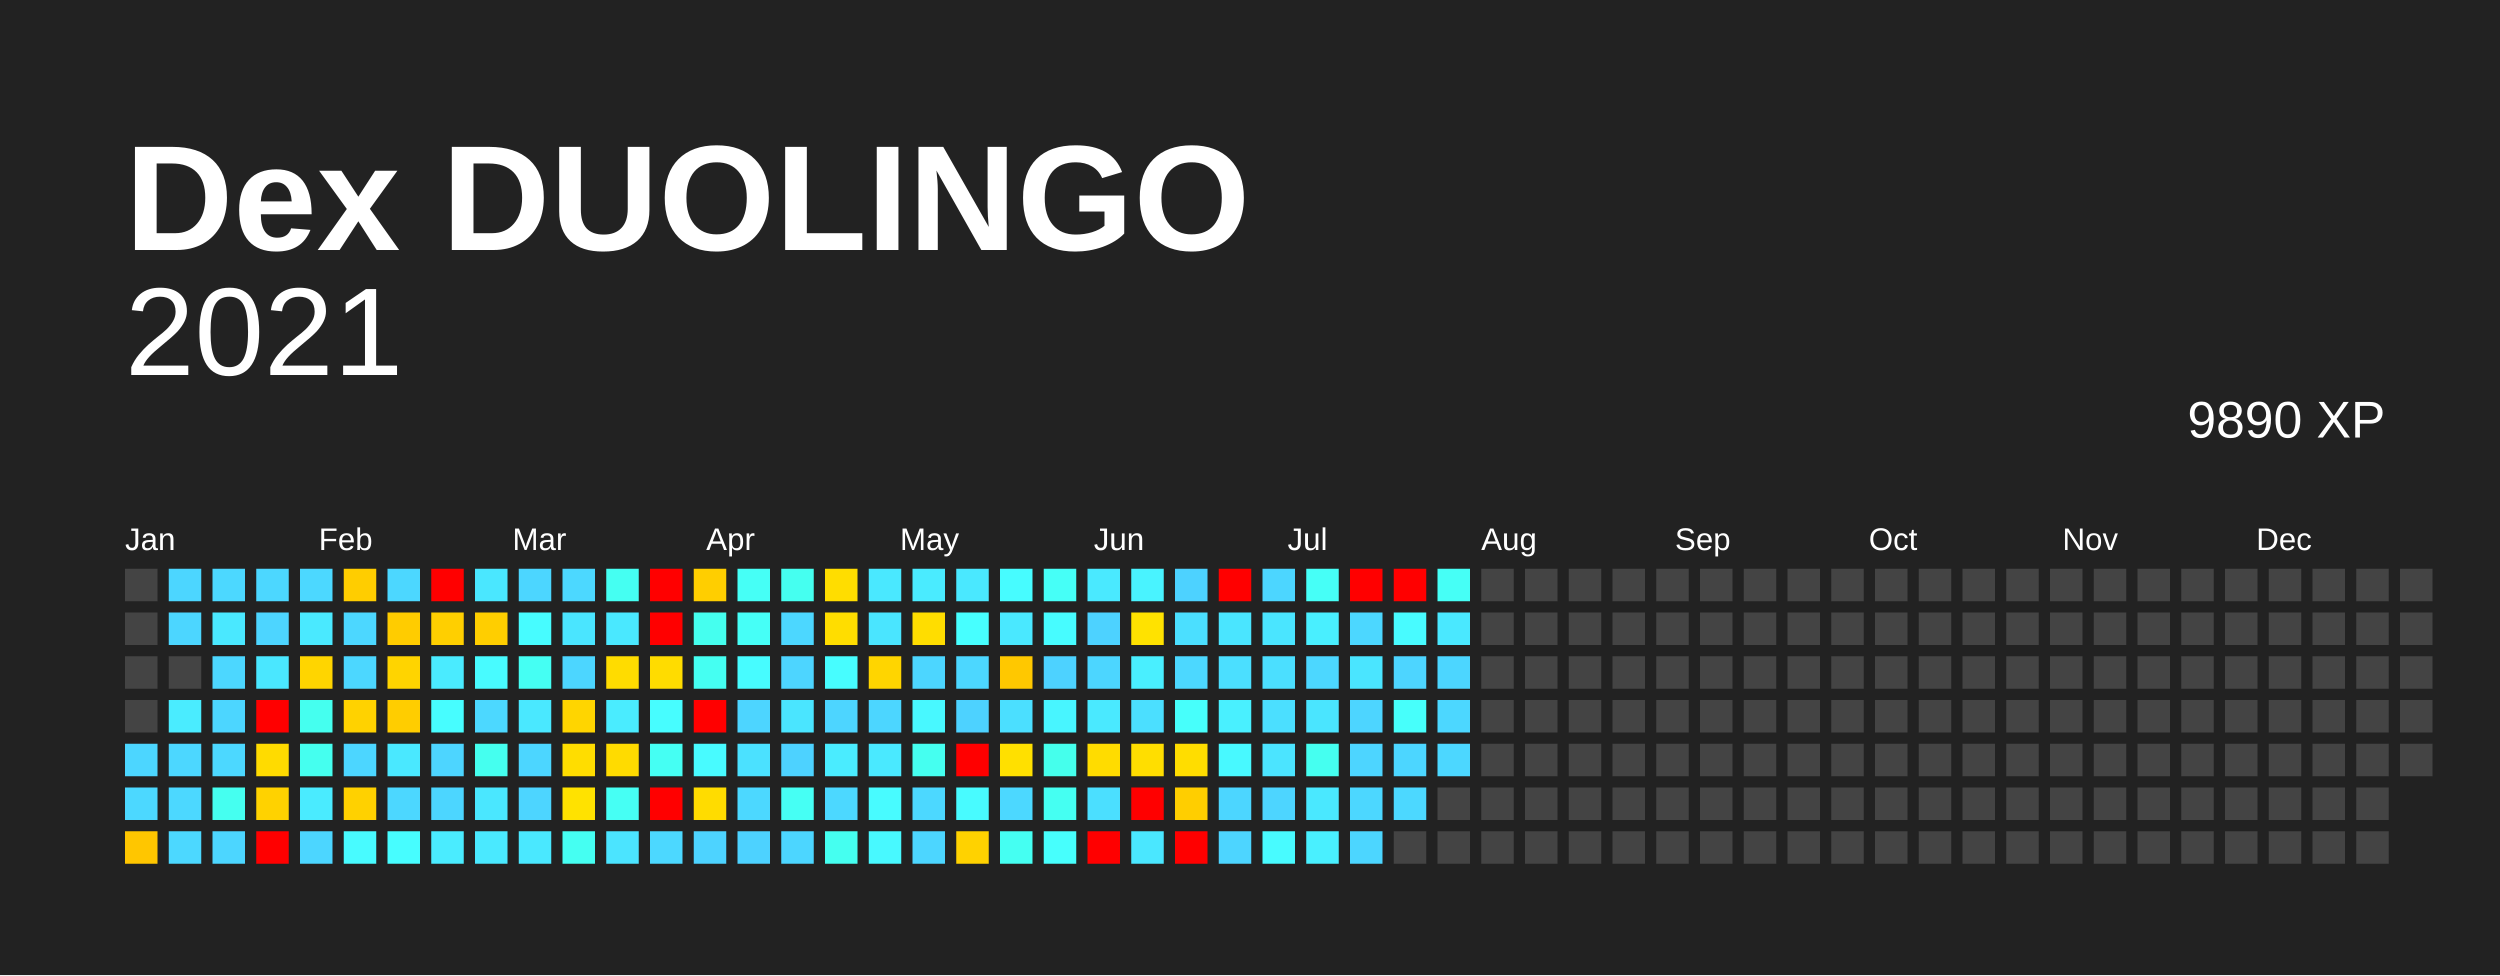
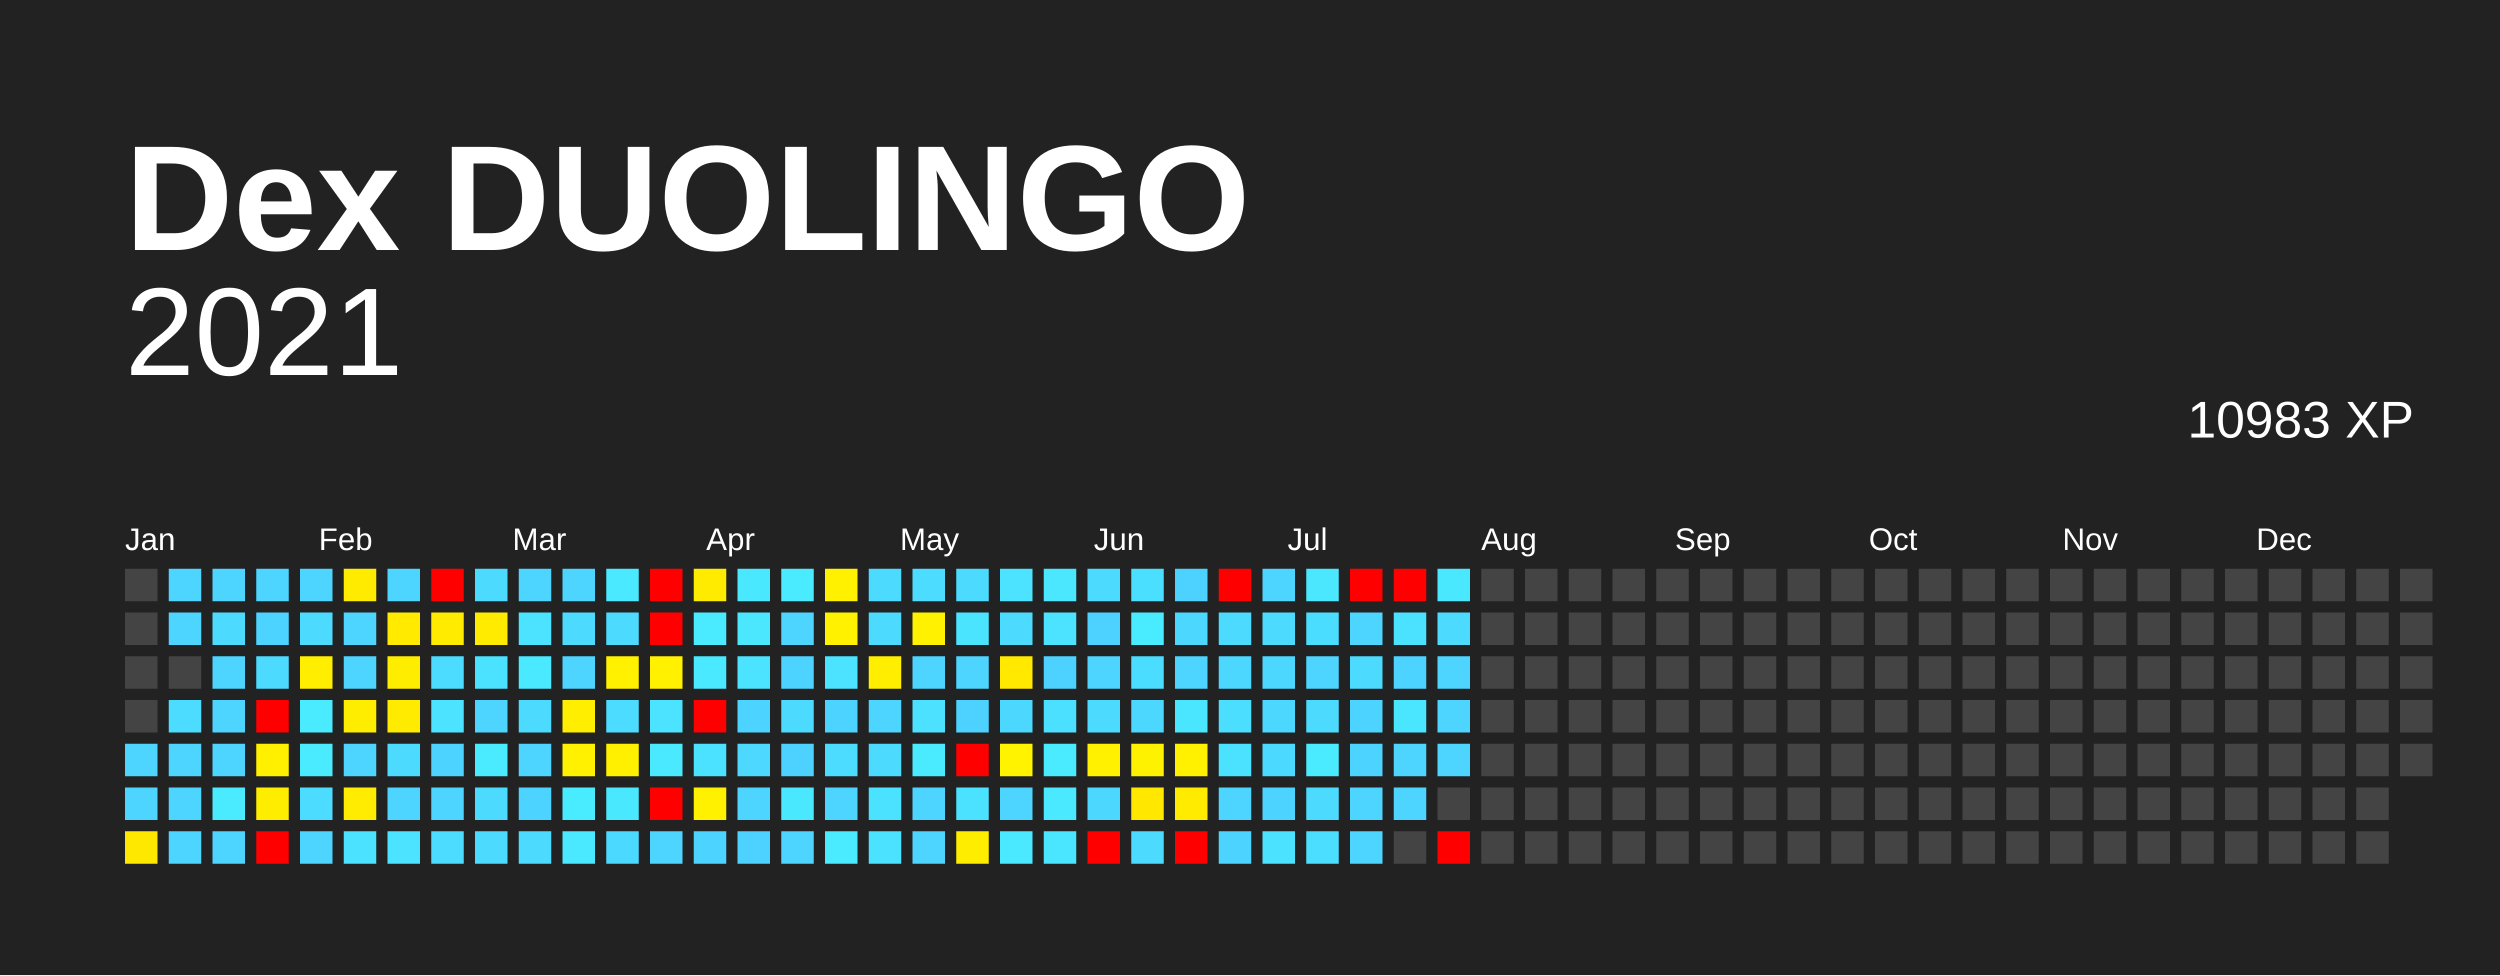
<svg xmlns="http://www.w3.org/2000/svg" baseProfile="full" height="78mm" version="1.1" viewBox="0,0,200,78" width="200mm">
  <defs />
  <rect fill="#222222" height="78" width="200" x="0" y="0" />
  <text fill="#FFFFFF" style="font-size:12px; font-family:Arial; font-weight:bold;" x="10" y="20">Dex DUOLINGO</text>
  <text alignment-baseline="hanging" fill="#FFFFFF" style="font-size:10.0px; font-family:Arial;" x="10" y="30">2021</text>
-   <text alignment-baseline="hanging" fill="#FFFFFF" style="font-size:4.125px; font-family:Arial;" x="175" y="35">9890 XP</text>
+   <text alignment-baseline="hanging" fill="#FFFFFF" style="font-size:4.125px; font-family:Arial;" x="175" y="35">10983 XP</text>
  <text fill="#FFFFFF" style="font-size:2.5px; font-family:Arial" x="10.0" y="44">Jan</text>
  <text fill="#FFFFFF" style="font-size:2.5px; font-family:Arial" x="25.5" y="44">Feb</text>
  <text fill="#FFFFFF" style="font-size:2.5px; font-family:Arial" x="41.0" y="44">Mar</text>
  <text fill="#FFFFFF" style="font-size:2.5px; font-family:Arial" x="56.5" y="44">Apr</text>
  <text fill="#FFFFFF" style="font-size:2.5px; font-family:Arial" x="72.0" y="44">May</text>
  <text fill="#FFFFFF" style="font-size:2.5px; font-family:Arial" x="87.5" y="44">Jun</text>
  <text fill="#FFFFFF" style="font-size:2.5px; font-family:Arial" x="103.0" y="44">Jul</text>
  <text fill="#FFFFFF" style="font-size:2.5px; font-family:Arial" x="118.5" y="44">Aug</text>
  <text fill="#FFFFFF" style="font-size:2.5px; font-family:Arial" x="134.0" y="44">Sep</text>
  <text fill="#FFFFFF" style="font-size:2.5px; font-family:Arial" x="149.5" y="44">Oct</text>
  <text fill="#FFFFFF" style="font-size:2.5px; font-family:Arial" x="165.0" y="44">Nov</text>
  <text fill="#FFFFFF" style="font-size:2.5px; font-family:Arial" x="180.5" y="44">Dec</text>
  <rect fill="#444444" height="2.6" width="2.6" x="10.0" y="45.5" />
  <rect fill="#444444" height="2.6" width="2.6" x="10.0" y="49.0" />
  <rect fill="#444444" height="2.6" width="2.6" x="10.0" y="52.5" />
  <rect fill="#444444" height="2.6" width="2.6" x="10.0" y="56.0" />
-   <rect fill="#4cd6ff" height="2.6" width="2.6" x="10.0" y="59.5" />
-   <rect fill="#4cd8ff" height="2.6" width="2.6" x="10.0" y="63.0" />
-   <rect fill="#ffc600" height="2.6" width="2.6" x="10.0" y="66.5" />
-   <rect fill="#4cd6ff" height="2.6" width="2.6" x="13.5" y="45.5" />
-   <rect fill="#4cd6ff" height="2.6" width="2.6" x="13.5" y="49.0" />
+   <rect fill="#4dd4ff" height="2.6" width="2.6" x="10.0" y="59.5" />
+   <rect fill="#4dd5ff" height="2.6" width="2.6" x="10.0" y="63.0" />
+   <rect fill="#ffe800" height="2.6" width="2.6" x="10.0" y="66.5" />
+   <rect fill="#4dd4ff" height="2.6" width="2.6" x="13.5" y="45.5" />
+   <rect fill="#4dd4ff" height="2.6" width="2.6" x="13.5" y="49.0" />
  <rect fill="#444444" height="2.6" width="2.6" x="13.5" y="52.5" />
-   <rect fill="#4aecff" height="2.6" width="2.6" x="13.5" y="56.0" />
-   <rect fill="#4cd7ff" height="2.6" width="2.6" x="13.5" y="59.5" />
-   <rect fill="#4cd8ff" height="2.6" width="2.6" x="13.5" y="63.0" />
-   <rect fill="#4cd8ff" height="2.6" width="2.6" x="13.5" y="66.5" />
-   <rect fill="#4cd8ff" height="2.6" width="2.6" x="17.0" y="45.5" />
-   <rect fill="#4ae8ff" height="2.6" width="2.6" x="17.0" y="49.0" />
-   <rect fill="#4cd7ff" height="2.6" width="2.6" x="17.0" y="52.5" />
-   <rect fill="#4cd6ff" height="2.6" width="2.6" x="17.0" y="56.0" />
-   <rect fill="#4cd8ff" height="2.6" width="2.6" x="17.0" y="59.5" />
-   <rect fill="#45fff0" height="2.6" width="2.6" x="17.0" y="63.0" />
-   <rect fill="#4cd6ff" height="2.6" width="2.6" x="17.0" y="66.5" />
-   <rect fill="#4cd7ff" height="2.6" width="2.6" x="20.5" y="45.5" />
-   <rect fill="#4dd5ff" height="2.6" width="2.6" x="20.5" y="49.0" />
-   <rect fill="#4ae7ff" height="2.6" width="2.6" x="20.5" y="52.5" />
+   <rect fill="#4cdcff" height="2.6" width="2.6" x="13.5" y="56.0" />
+   <rect fill="#4dd4ff" height="2.6" width="2.6" x="13.5" y="59.5" />
+   <rect fill="#4dd5ff" height="2.6" width="2.6" x="13.5" y="63.0" />
+   <rect fill="#4dd5ff" height="2.6" width="2.6" x="13.5" y="66.5" />
+   <rect fill="#4dd5ff" height="2.6" width="2.6" x="17.0" y="45.5" />
+   <rect fill="#4cdbff" height="2.6" width="2.6" x="17.0" y="49.0" />
+   <rect fill="#4dd4ff" height="2.6" width="2.6" x="17.0" y="52.5" />
+   <rect fill="#4dd4ff" height="2.6" width="2.6" x="17.0" y="56.0" />
+   <rect fill="#4dd5ff" height="2.6" width="2.6" x="17.0" y="59.5" />
+   <rect fill="#4aeaff" height="2.6" width="2.6" x="17.0" y="63.0" />
+   <rect fill="#4dd4ff" height="2.6" width="2.6" x="17.0" y="66.5" />
+   <rect fill="#4dd4ff" height="2.6" width="2.6" x="20.5" y="45.5" />
+   <rect fill="#4dd3ff" height="2.6" width="2.6" x="20.5" y="49.0" />
+   <rect fill="#4cdaff" height="2.6" width="2.6" x="20.5" y="52.5" />
  <rect fill="red" height="2.6" width="2.6" x="20.5" y="56.0" />
-   <rect fill="#ffdb00" height="2.6" width="2.6" x="20.5" y="59.5" />
-   <rect fill="#ffd200" height="2.6" width="2.6" x="20.5" y="63.0" />
+   <rect fill="#fff000" height="2.6" width="2.6" x="20.5" y="59.5" />
+   <rect fill="#ffed00" height="2.6" width="2.6" x="20.5" y="63.0" />
  <rect fill="red" height="2.6" width="2.6" x="20.5" y="66.5" />
-   <rect fill="#4cd8ff" height="2.6" width="2.6" x="24.0" y="45.5" />
-   <rect fill="#4ae9ff" height="2.6" width="2.6" x="24.0" y="49.0" />
-   <rect fill="#ffd500" height="2.6" width="2.6" x="24.0" y="52.5" />
-   <rect fill="#45ffef" height="2.6" width="2.6" x="24.0" y="56.0" />
-   <rect fill="#45ffef" height="2.6" width="2.6" x="24.0" y="59.5" />
-   <rect fill="#4aebff" height="2.6" width="2.6" x="24.0" y="63.0" />
-   <rect fill="#4cd6ff" height="2.6" width="2.6" x="24.0" y="66.5" />
-   <rect fill="#ffcd00" height="2.6" width="2.6" x="27.5" y="45.5" />
-   <rect fill="#4cd7ff" height="2.6" width="2.6" x="27.5" y="49.0" />
-   <rect fill="#4cd7ff" height="2.6" width="2.6" x="27.5" y="52.5" />
-   <rect fill="#ffd200" height="2.6" width="2.6" x="27.5" y="56.0" />
-   <rect fill="#4cd6ff" height="2.6" width="2.6" x="27.5" y="59.5" />
-   <rect fill="#ffd100" height="2.6" width="2.6" x="27.5" y="63.0" />
-   <rect fill="#48fbff" height="2.6" width="2.6" x="27.5" y="66.5" />
-   <rect fill="#4cd7ff" height="2.6" width="2.6" x="31.0" y="45.5" />
-   <rect fill="#ffcc00" height="2.6" width="2.6" x="31.0" y="49.0" />
-   <rect fill="#ffd400" height="2.6" width="2.6" x="31.0" y="52.5" />
-   <rect fill="#ffcd00" height="2.6" width="2.6" x="31.0" y="56.0" />
-   <rect fill="#4ae8ff" height="2.6" width="2.6" x="31.0" y="59.5" />
-   <rect fill="#4cd7ff" height="2.6" width="2.6" x="31.0" y="63.0" />
-   <rect fill="#47fdff" height="2.6" width="2.6" x="31.0" y="66.5" />
+   <rect fill="#4dd5ff" height="2.6" width="2.6" x="24.0" y="45.5" />
+   <rect fill="#4cdbff" height="2.6" width="2.6" x="24.0" y="49.0" />
+   <rect fill="#ffee00" height="2.6" width="2.6" x="24.0" y="52.5" />
+   <rect fill="#4aeaff" height="2.6" width="2.6" x="24.0" y="56.0" />
+   <rect fill="#4aeaff" height="2.6" width="2.6" x="24.0" y="59.5" />
+   <rect fill="#4cdcff" height="2.6" width="2.6" x="24.0" y="63.0" />
+   <rect fill="#4dd4ff" height="2.6" width="2.6" x="24.0" y="66.5" />
+   <rect fill="#ffeb00" height="2.6" width="2.6" x="27.5" y="45.5" />
+   <rect fill="#4dd4ff" height="2.6" width="2.6" x="27.5" y="49.0" />
+   <rect fill="#4dd4ff" height="2.6" width="2.6" x="27.5" y="52.5" />
+   <rect fill="#ffed00" height="2.6" width="2.6" x="27.5" y="56.0" />
+   <rect fill="#4dd4ff" height="2.6" width="2.6" x="27.5" y="59.5" />
+   <rect fill="#ffec00" height="2.6" width="2.6" x="27.5" y="63.0" />
+   <rect fill="#4be2ff" height="2.6" width="2.6" x="27.5" y="66.5" />
+   <rect fill="#4dd4ff" height="2.6" width="2.6" x="31.0" y="45.5" />
+   <rect fill="#ffea00" height="2.6" width="2.6" x="31.0" y="49.0" />
+   <rect fill="#ffed00" height="2.6" width="2.6" x="31.0" y="52.5" />
+   <rect fill="#ffeb00" height="2.6" width="2.6" x="31.0" y="56.0" />
+   <rect fill="#4cdbff" height="2.6" width="2.6" x="31.0" y="59.5" />
+   <rect fill="#4dd4ff" height="2.6" width="2.6" x="31.0" y="63.0" />
+   <rect fill="#4be3ff" height="2.6" width="2.6" x="31.0" y="66.5" />
  <rect fill="red" height="2.6" width="2.6" x="34.5" y="45.5" />
-   <rect fill="#ffcf00" height="2.6" width="2.6" x="34.5" y="49.0" />
-   <rect fill="#4aebff" height="2.6" width="2.6" x="34.5" y="52.5" />
-   <rect fill="#47fdff" height="2.6" width="2.6" x="34.5" y="56.0" />
-   <rect fill="#4dd5ff" height="2.6" width="2.6" x="34.5" y="59.5" />
-   <rect fill="#4cd6ff" height="2.6" width="2.6" x="34.5" y="63.0" />
-   <rect fill="#4aecff" height="2.6" width="2.6" x="34.5" y="66.5" />
-   <rect fill="#4ae7ff" height="2.6" width="2.6" x="38.0" y="45.5" />
-   <rect fill="#ffce00" height="2.6" width="2.6" x="38.0" y="49.0" />
-   <rect fill="#48fbff" height="2.6" width="2.6" x="38.0" y="52.5" />
-   <rect fill="#4cd8ff" height="2.6" width="2.6" x="38.0" y="56.0" />
-   <rect fill="#45ffef" height="2.6" width="2.6" x="38.0" y="59.5" />
-   <rect fill="#4ae7ff" height="2.6" width="2.6" x="38.0" y="63.0" />
-   <rect fill="#4ae9ff" height="2.6" width="2.6" x="38.0" y="66.5" />
-   <rect fill="#4cd6ff" height="2.6" width="2.6" x="41.5" y="45.5" />
-   <rect fill="#47fcff" height="2.6" width="2.6" x="41.5" y="49.0" />
-   <rect fill="#45fff3" height="2.6" width="2.6" x="41.5" y="52.5" />
-   <rect fill="#4ae8ff" height="2.6" width="2.6" x="41.5" y="56.0" />
-   <rect fill="#4cd6ff" height="2.6" width="2.6" x="41.5" y="59.5" />
-   <rect fill="#4dd5ff" height="2.6" width="2.6" x="41.5" y="63.0" />
-   <rect fill="#4ae8ff" height="2.6" width="2.6" x="41.5" y="66.5" />
-   <rect fill="#4cd8ff" height="2.6" width="2.6" x="45.0" y="45.5" />
-   <rect fill="#4ae5ff" height="2.6" width="2.6" x="45.0" y="49.0" />
-   <rect fill="#4cd6ff" height="2.6" width="2.6" x="45.0" y="52.5" />
-   <rect fill="#ffd500" height="2.6" width="2.6" x="45.0" y="56.0" />
-   <rect fill="#ffdd00" height="2.6" width="2.6" x="45.0" y="59.5" />
-   <rect fill="#ffe200" height="2.6" width="2.6" x="45.0" y="63.0" />
-   <rect fill="#45fff2" height="2.6" width="2.6" x="45.0" y="66.5" />
-   <rect fill="#45fff2" height="2.6" width="2.6" x="48.5" y="45.5" />
-   <rect fill="#4ae8ff" height="2.6" width="2.6" x="48.5" y="49.0" />
-   <rect fill="#ffdc00" height="2.6" width="2.6" x="48.5" y="52.5" />
-   <rect fill="#4aecff" height="2.6" width="2.6" x="48.5" y="56.0" />
-   <rect fill="#ffdb00" height="2.6" width="2.6" x="48.5" y="59.5" />
-   <rect fill="#46fff4" height="2.6" width="2.6" x="48.5" y="63.0" />
-   <rect fill="#4be4ff" height="2.6" width="2.6" x="48.5" y="66.5" />
+   <rect fill="#ffeb00" height="2.6" width="2.6" x="34.5" y="49.0" />
+   <rect fill="#4cdcff" height="2.6" width="2.6" x="34.5" y="52.5" />
+   <rect fill="#4be3ff" height="2.6" width="2.6" x="34.5" y="56.0" />
+   <rect fill="#4dd3ff" height="2.6" width="2.6" x="34.5" y="59.5" />
+   <rect fill="#4dd4ff" height="2.6" width="2.6" x="34.5" y="63.0" />
+   <rect fill="#4cdcff" height="2.6" width="2.6" x="34.5" y="66.5" />
+   <rect fill="#4cdaff" height="2.6" width="2.6" x="38.0" y="45.5" />
+   <rect fill="#ffeb00" height="2.6" width="2.6" x="38.0" y="49.0" />
+   <rect fill="#4be2ff" height="2.6" width="2.6" x="38.0" y="52.5" />
+   <rect fill="#4dd5ff" height="2.6" width="2.6" x="38.0" y="56.0" />
+   <rect fill="#4aeaff" height="2.6" width="2.6" x="38.0" y="59.5" />
+   <rect fill="#4cdaff" height="2.6" width="2.6" x="38.0" y="63.0" />
+   <rect fill="#4cdbff" height="2.6" width="2.6" x="38.0" y="66.5" />
+   <rect fill="#4dd4ff" height="2.6" width="2.6" x="41.5" y="45.5" />
+   <rect fill="#4be3ff" height="2.6" width="2.6" x="41.5" y="49.0" />
+   <rect fill="#4ae9ff" height="2.6" width="2.6" x="41.5" y="52.5" />
+   <rect fill="#4cdbff" height="2.6" width="2.6" x="41.5" y="56.0" />
+   <rect fill="#4dd4ff" height="2.6" width="2.6" x="41.5" y="59.5" />
+   <rect fill="#4dd3ff" height="2.6" width="2.6" x="41.5" y="63.0" />
+   <rect fill="#4cdbff" height="2.6" width="2.6" x="41.5" y="66.5" />
+   <rect fill="#4dd5ff" height="2.6" width="2.6" x="45.0" y="45.5" />
+   <rect fill="#4cdaff" height="2.6" width="2.6" x="45.0" y="49.0" />
+   <rect fill="#4dd4ff" height="2.6" width="2.6" x="45.0" y="52.5" />
+   <rect fill="#ffee00" height="2.6" width="2.6" x="45.0" y="56.0" />
+   <rect fill="#fff100" height="2.6" width="2.6" x="45.0" y="59.5" />
+   <rect fill="#49ecff" height="2.6" width="2.6" x="45.0" y="63.0" />
+   <rect fill="#4ae9ff" height="2.6" width="2.6" x="45.0" y="66.5" />
+   <rect fill="#4ae9ff" height="2.6" width="2.6" x="48.5" y="45.5" />
+   <rect fill="#4cdbff" height="2.6" width="2.6" x="48.5" y="49.0" />
+   <rect fill="#fff100" height="2.6" width="2.6" x="48.5" y="52.5" />
+   <rect fill="#4cdcff" height="2.6" width="2.6" x="48.5" y="56.0" />
+   <rect fill="#fff000" height="2.6" width="2.6" x="48.5" y="59.5" />
+   <rect fill="#4ae8ff" height="2.6" width="2.6" x="48.5" y="63.0" />
+   <rect fill="#4cd9ff" height="2.6" width="2.6" x="48.5" y="66.5" />
  <rect fill="red" height="2.6" width="2.6" x="52.0" y="45.5" />
  <rect fill="red" height="2.6" width="2.6" x="52.0" y="49.0" />
-   <rect fill="#ffdc00" height="2.6" width="2.6" x="52.0" y="52.5" />
-   <rect fill="#47fdff" height="2.6" width="2.6" x="52.0" y="56.0" />
-   <rect fill="#45fff3" height="2.6" width="2.6" x="52.0" y="59.5" />
+   <rect fill="#fff100" height="2.6" width="2.6" x="52.0" y="52.5" />
+   <rect fill="#4be3ff" height="2.6" width="2.6" x="52.0" y="56.0" />
+   <rect fill="#4ae9ff" height="2.6" width="2.6" x="52.0" y="59.5" />
  <rect fill="red" height="2.6" width="2.6" x="52.0" y="63.0" />
-   <rect fill="#4cd8ff" height="2.6" width="2.6" x="52.0" y="66.5" />
-   <rect fill="#ffce00" height="2.6" width="2.6" x="55.5" y="45.5" />
-   <rect fill="#45ffef" height="2.6" width="2.6" x="55.5" y="49.0" />
-   <rect fill="#45fff2" height="2.6" width="2.6" x="55.5" y="52.5" />
+   <rect fill="#4dd5ff" height="2.6" width="2.6" x="52.0" y="66.5" />
+   <rect fill="#ffeb00" height="2.6" width="2.6" x="55.5" y="45.5" />
+   <rect fill="#4aeaff" height="2.6" width="2.6" x="55.5" y="49.0" />
+   <rect fill="#4ae9ff" height="2.6" width="2.6" x="55.5" y="52.5" />
  <rect fill="red" height="2.6" width="2.6" x="55.5" y="56.0" />
-   <rect fill="#48fbff" height="2.6" width="2.6" x="55.5" y="59.5" />
-   <rect fill="#ffdc00" height="2.6" width="2.6" x="55.5" y="63.0" />
+   <rect fill="#4be2ff" height="2.6" width="2.6" x="55.5" y="59.5" />
+   <rect fill="#fff100" height="2.6" width="2.6" x="55.5" y="63.0" />
  <rect fill="#4dd3ff" height="2.6" width="2.6" x="55.5" y="66.5" />
-   <rect fill="#46fff6" height="2.6" width="2.6" x="59.0" y="45.5" />
-   <rect fill="#46fff7" height="2.6" width="2.6" x="59.0" y="49.0" />
-   <rect fill="#47fcff" height="2.6" width="2.6" x="59.0" y="52.5" />
-   <rect fill="#4dd5ff" height="2.6" width="2.6" x="59.0" y="56.0" />
-   <rect fill="#4be1ff" height="2.6" width="2.6" x="59.0" y="59.5" />
-   <rect fill="#4cd8ff" height="2.6" width="2.6" x="59.0" y="63.0" />
+   <rect fill="#4ae8ff" height="2.6" width="2.6" x="59.0" y="45.5" />
+   <rect fill="#4ae7ff" height="2.6" width="2.6" x="59.0" y="49.0" />
+   <rect fill="#4be3ff" height="2.6" width="2.6" x="59.0" y="52.5" />
+   <rect fill="#4dd3ff" height="2.6" width="2.6" x="59.0" y="56.0" />
+   <rect fill="#4cd8ff" height="2.6" width="2.6" x="59.0" y="59.5" />
+   <rect fill="#4dd5ff" height="2.6" width="2.6" x="59.0" y="63.0" />
  <rect fill="#4dd2ff" height="2.6" width="2.6" x="59.0" y="66.5" />
-   <rect fill="#45fff0" height="2.6" width="2.6" x="62.5" y="45.5" />
-   <rect fill="#4cd7ff" height="2.6" width="2.6" x="62.5" y="49.0" />
-   <rect fill="#4dd5ff" height="2.6" width="2.6" x="62.5" y="52.5" />
-   <rect fill="#4ae5ff" height="2.6" width="2.6" x="62.5" y="56.0" />
+   <rect fill="#4aeaff" height="2.6" width="2.6" x="62.5" y="45.5" />
+   <rect fill="#4dd4ff" height="2.6" width="2.6" x="62.5" y="49.0" />
+   <rect fill="#4dd3ff" height="2.6" width="2.6" x="62.5" y="52.5" />
+   <rect fill="#4cdaff" height="2.6" width="2.6" x="62.5" y="56.0" />
  <rect fill="#4dd2ff" height="2.6" width="2.6" x="62.5" y="59.5" />
-   <rect fill="#46fff4" height="2.6" width="2.6" x="62.5" y="63.0" />
-   <rect fill="#4cd6ff" height="2.6" width="2.6" x="62.5" y="66.5" />
-   <rect fill="#ffdd00" height="2.6" width="2.6" x="66.0" y="45.5" />
-   <rect fill="#ffdd00" height="2.6" width="2.6" x="66.0" y="49.0" />
-   <rect fill="#47fdff" height="2.6" width="2.6" x="66.0" y="52.5" />
-   <rect fill="#4dd5ff" height="2.6" width="2.6" x="66.0" y="56.0" />
-   <rect fill="#4aecff" height="2.6" width="2.6" x="66.0" y="59.5" />
-   <rect fill="#4cd8ff" height="2.6" width="2.6" x="66.0" y="63.0" />
-   <rect fill="#45fff0" height="2.6" width="2.6" x="66.0" y="66.5" />
-   <rect fill="#4ae8ff" height="2.6" width="2.6" x="69.5" y="45.5" />
-   <rect fill="#4ae5ff" height="2.6" width="2.6" x="69.5" y="49.0" />
-   <rect fill="#ffd500" height="2.6" width="2.6" x="69.5" y="52.5" />
-   <rect fill="#4cd6ff" height="2.6" width="2.6" x="69.5" y="56.0" />
-   <rect fill="#4ae9ff" height="2.6" width="2.6" x="69.5" y="59.5" />
-   <rect fill="#48fbff" height="2.6" width="2.6" x="69.5" y="63.0" />
-   <rect fill="#48f9ff" height="2.6" width="2.6" x="69.5" y="66.5" />
-   <rect fill="#4aebff" height="2.6" width="2.6" x="73.0" y="45.5" />
-   <rect fill="#ffdd00" height="2.6" width="2.6" x="73.0" y="49.0" />
-   <rect fill="#4cd6ff" height="2.6" width="2.6" x="73.0" y="52.5" />
-   <rect fill="#48f8ff" height="2.6" width="2.6" x="73.0" y="56.0" />
-   <rect fill="#45fff0" height="2.6" width="2.6" x="73.0" y="59.5" />
-   <rect fill="#4cd8ff" height="2.6" width="2.6" x="73.0" y="63.0" />
-   <rect fill="#4cd6ff" height="2.6" width="2.6" x="73.0" y="66.5" />
-   <rect fill="#4ae8ff" height="2.6" width="2.6" x="76.5" y="45.5" />
-   <rect fill="#47ffff" height="2.6" width="2.6" x="76.5" y="49.0" />
-   <rect fill="#4cd7ff" height="2.6" width="2.6" x="76.5" y="52.5" />
+   <rect fill="#4ae8ff" height="2.6" width="2.6" x="62.5" y="63.0" />
+   <rect fill="#4dd4ff" height="2.6" width="2.6" x="62.5" y="66.5" />
+   <rect fill="#fff100" height="2.6" width="2.6" x="66.0" y="45.5" />
+   <rect fill="#fff100" height="2.6" width="2.6" x="66.0" y="49.0" />
+   <rect fill="#4be3ff" height="2.6" width="2.6" x="66.0" y="52.5" />
+   <rect fill="#4dd3ff" height="2.6" width="2.6" x="66.0" y="56.0" />
+   <rect fill="#4cdcff" height="2.6" width="2.6" x="66.0" y="59.5" />
+   <rect fill="#4dd5ff" height="2.6" width="2.6" x="66.0" y="63.0" />
+   <rect fill="#4aeaff" height="2.6" width="2.6" x="66.0" y="66.5" />
+   <rect fill="#4cdbff" height="2.6" width="2.6" x="69.5" y="45.5" />
+   <rect fill="#4cdaff" height="2.6" width="2.6" x="69.5" y="49.0" />
+   <rect fill="#ffee00" height="2.6" width="2.6" x="69.5" y="52.5" />
+   <rect fill="#4dd4ff" height="2.6" width="2.6" x="69.5" y="56.0" />
+   <rect fill="#4cdbff" height="2.6" width="2.6" x="69.5" y="59.5" />
+   <rect fill="#4be2ff" height="2.6" width="2.6" x="69.5" y="63.0" />
+   <rect fill="#4be2ff" height="2.6" width="2.6" x="69.5" y="66.5" />
+   <rect fill="#4cdcff" height="2.6" width="2.6" x="73.0" y="45.5" />
+   <rect fill="#fff100" height="2.6" width="2.6" x="73.0" y="49.0" />
+   <rect fill="#4dd4ff" height="2.6" width="2.6" x="73.0" y="52.5" />
+   <rect fill="#4be1ff" height="2.6" width="2.6" x="73.0" y="56.0" />
+   <rect fill="#4aeaff" height="2.6" width="2.6" x="73.0" y="59.5" />
+   <rect fill="#4dd5ff" height="2.6" width="2.6" x="73.0" y="63.0" />
+   <rect fill="#4dd4ff" height="2.6" width="2.6" x="73.0" y="66.5" />
+   <rect fill="#4cdbff" height="2.6" width="2.6" x="76.5" y="45.5" />
+   <rect fill="#4be4ff" height="2.6" width="2.6" x="76.5" y="49.0" />
+   <rect fill="#4dd4ff" height="2.6" width="2.6" x="76.5" y="52.5" />
  <rect fill="#4dd2ff" height="2.6" width="2.6" x="76.5" y="56.0" />
  <rect fill="red" height="2.6" width="2.6" x="76.5" y="59.5" />
-   <rect fill="#48fbff" height="2.6" width="2.6" x="76.5" y="63.0" />
-   <rect fill="#ffd200" height="2.6" width="2.6" x="76.5" y="66.5" />
-   <rect fill="#47fcff" height="2.6" width="2.6" x="80.0" y="45.5" />
-   <rect fill="#4ae8ff" height="2.6" width="2.6" x="80.0" y="49.0" />
-   <rect fill="#ffc800" height="2.6" width="2.6" x="80.0" y="52.5" />
-   <rect fill="#4bdfff" height="2.6" width="2.6" x="80.0" y="56.0" />
-   <rect fill="#ffe000" height="2.6" width="2.6" x="80.0" y="59.5" />
-   <rect fill="#4cd8ff" height="2.6" width="2.6" x="80.0" y="63.0" />
-   <rect fill="#45fff2" height="2.6" width="2.6" x="80.0" y="66.5" />
-   <rect fill="#46fff7" height="2.6" width="2.6" x="83.5" y="45.5" />
-   <rect fill="#47fcff" height="2.6" width="2.6" x="83.5" y="49.0" />
+   <rect fill="#4be2ff" height="2.6" width="2.6" x="76.5" y="63.0" />
+   <rect fill="#ffed00" height="2.6" width="2.6" x="76.5" y="66.5" />
+   <rect fill="#4be3ff" height="2.6" width="2.6" x="80.0" y="45.5" />
+   <rect fill="#4cdbff" height="2.6" width="2.6" x="80.0" y="49.0" />
+   <rect fill="#ffe900" height="2.6" width="2.6" x="80.0" y="52.5" />
+   <rect fill="#4cd7ff" height="2.6" width="2.6" x="80.0" y="56.0" />
+   <rect fill="#fff300" height="2.6" width="2.6" x="80.0" y="59.5" />
+   <rect fill="#4dd5ff" height="2.6" width="2.6" x="80.0" y="63.0" />
+   <rect fill="#4ae9ff" height="2.6" width="2.6" x="80.0" y="66.5" />
+   <rect fill="#4ae7ff" height="2.6" width="2.6" x="83.5" y="45.5" />
+   <rect fill="#4be3ff" height="2.6" width="2.6" x="83.5" y="49.0" />
  <rect fill="#4dd2ff" height="2.6" width="2.6" x="83.5" y="52.5" />
-   <rect fill="#48f5ff" height="2.6" width="2.6" x="83.5" y="56.0" />
-   <rect fill="#45ffec" height="2.6" width="2.6" x="83.5" y="59.5" />
-   <rect fill="#45fff2" height="2.6" width="2.6" x="83.5" y="63.0" />
-   <rect fill="#47fffd" height="2.6" width="2.6" x="83.5" y="66.5" />
-   <rect fill="#4ae9ff" height="2.6" width="2.6" x="87.0" y="45.5" />
+   <rect fill="#4be0ff" height="2.6" width="2.6" x="83.5" y="56.0" />
+   <rect fill="#4aebff" height="2.6" width="2.6" x="83.5" y="59.5" />
+   <rect fill="#4ae9ff" height="2.6" width="2.6" x="83.5" y="63.0" />
+   <rect fill="#4ae5ff" height="2.6" width="2.6" x="83.5" y="66.5" />
+   <rect fill="#4cdbff" height="2.6" width="2.6" x="87.0" y="45.5" />
  <rect fill="#4dd2ff" height="2.6" width="2.6" x="87.0" y="49.0" />
-   <rect fill="#4cd6ff" height="2.6" width="2.6" x="87.0" y="52.5" />
-   <rect fill="#4ae9ff" height="2.6" width="2.6" x="87.0" y="56.0" />
-   <rect fill="#ffdc00" height="2.6" width="2.6" x="87.0" y="59.5" />
-   <rect fill="#4bdfff" height="2.6" width="2.6" x="87.0" y="63.0" />
+   <rect fill="#4dd4ff" height="2.6" width="2.6" x="87.0" y="52.5" />
+   <rect fill="#4cdbff" height="2.6" width="2.6" x="87.0" y="56.0" />
+   <rect fill="#fff100" height="2.6" width="2.6" x="87.0" y="59.5" />
+   <rect fill="#4cd7ff" height="2.6" width="2.6" x="87.0" y="63.0" />
  <rect fill="red" height="2.6" width="2.6" x="87.0" y="66.5" />
-   <rect fill="#49f3ff" height="2.6" width="2.6" x="90.5" y="45.5" />
-   <rect fill="#ffe200" height="2.6" width="2.6" x="90.5" y="49.0" />
-   <rect fill="#49efff" height="2.6" width="2.6" x="90.5" y="52.5" />
-   <rect fill="#4bdfff" height="2.6" width="2.6" x="90.5" y="56.0" />
-   <rect fill="#ffde00" height="2.6" width="2.6" x="90.5" y="59.5" />
-   <rect fill="red" height="2.6" width="2.6" x="90.5" y="63.0" />
-   <rect fill="#4ae7ff" height="2.6" width="2.6" x="90.5" y="66.5" />
+   <rect fill="#4bdfff" height="2.6" width="2.6" x="90.5" y="45.5" />
+   <rect fill="#49ecff" height="2.6" width="2.6" x="90.5" y="49.0" />
+   <rect fill="#4bddff" height="2.6" width="2.6" x="90.5" y="52.5" />
+   <rect fill="#4cd7ff" height="2.6" width="2.6" x="90.5" y="56.0" />
+   <rect fill="#fff200" height="2.6" width="2.6" x="90.5" y="59.5" />
+   <rect fill="#ffe700" height="2.6" width="2.6" x="90.5" y="63.0" />
+   <rect fill="#4cdaff" height="2.6" width="2.6" x="90.5" y="66.5" />
  <rect fill="#4dd2ff" height="2.6" width="2.6" x="94.0" y="45.5" />
-   <rect fill="#4bdfff" height="2.6" width="2.6" x="94.0" y="49.0" />
-   <rect fill="#4cd8ff" height="2.6" width="2.6" x="94.0" y="52.5" />
-   <rect fill="#47fffb" height="2.6" width="2.6" x="94.0" y="56.0" />
-   <rect fill="#ffdd00" height="2.6" width="2.6" x="94.0" y="59.5" />
-   <rect fill="#ffce00" height="2.6" width="2.6" x="94.0" y="63.0" />
+   <rect fill="#4cd7ff" height="2.6" width="2.6" x="94.0" y="49.0" />
+   <rect fill="#4dd5ff" height="2.6" width="2.6" x="94.0" y="52.5" />
+   <rect fill="#4ae5ff" height="2.6" width="2.6" x="94.0" y="56.0" />
+   <rect fill="#fff100" height="2.6" width="2.6" x="94.0" y="59.5" />
+   <rect fill="#ffeb00" height="2.6" width="2.6" x="94.0" y="63.0" />
  <rect fill="red" height="2.6" width="2.6" x="94.0" y="66.5" />
  <rect fill="red" height="2.6" width="2.6" x="97.5" y="45.5" />
-   <rect fill="#4ae5ff" height="2.6" width="2.6" x="97.5" y="49.0" />
-   <rect fill="#4bdfff" height="2.6" width="2.6" x="97.5" y="52.5" />
-   <rect fill="#49f0ff" height="2.6" width="2.6" x="97.5" y="56.0" />
-   <rect fill="#48f9ff" height="2.6" width="2.6" x="97.5" y="59.5" />
-   <rect fill="#4cd6ff" height="2.6" width="2.6" x="97.5" y="63.0" />
-   <rect fill="#4dd5ff" height="2.6" width="2.6" x="97.5" y="66.5" />
-   <rect fill="#4cd6ff" height="2.6" width="2.6" x="101.0" y="45.5" />
-   <rect fill="#4ae5ff" height="2.6" width="2.6" x="101.0" y="49.0" />
-   <rect fill="#4bdfff" height="2.6" width="2.6" x="101.0" y="52.5" />
-   <rect fill="#4bdfff" height="2.6" width="2.6" x="101.0" y="56.0" />
-   <rect fill="#4be4ff" height="2.6" width="2.6" x="101.0" y="59.5" />
-   <rect fill="#4dd5ff" height="2.6" width="2.6" x="101.0" y="63.0" />
-   <rect fill="#48fbff" height="2.6" width="2.6" x="101.0" y="66.5" />
-   <rect fill="#46fff7" height="2.6" width="2.6" x="104.5" y="45.5" />
-   <rect fill="#49efff" height="2.6" width="2.6" x="104.5" y="49.0" />
-   <rect fill="#4cd7ff" height="2.6" width="2.6" x="104.5" y="52.5" />
-   <rect fill="#4ae5ff" height="2.6" width="2.6" x="104.5" y="56.0" />
-   <rect fill="#45fff0" height="2.6" width="2.6" x="104.5" y="59.5" />
-   <rect fill="#4ae8ff" height="2.6" width="2.6" x="104.5" y="63.0" />
-   <rect fill="#49f0ff" height="2.6" width="2.6" x="104.5" y="66.5" />
+   <rect fill="#4cdaff" height="2.6" width="2.6" x="97.5" y="49.0" />
+   <rect fill="#4cd7ff" height="2.6" width="2.6" x="97.5" y="52.5" />
+   <rect fill="#4bdeff" height="2.6" width="2.6" x="97.5" y="56.0" />
+   <rect fill="#4be2ff" height="2.6" width="2.6" x="97.5" y="59.5" />
+   <rect fill="#4dd4ff" height="2.6" width="2.6" x="97.5" y="63.0" />
+   <rect fill="#4dd3ff" height="2.6" width="2.6" x="97.5" y="66.5" />
+   <rect fill="#4dd4ff" height="2.6" width="2.6" x="101.0" y="45.5" />
+   <rect fill="#4cdaff" height="2.6" width="2.6" x="101.0" y="49.0" />
+   <rect fill="#4cd7ff" height="2.6" width="2.6" x="101.0" y="52.5" />
+   <rect fill="#4cd7ff" height="2.6" width="2.6" x="101.0" y="56.0" />
+   <rect fill="#4cd9ff" height="2.6" width="2.6" x="101.0" y="59.5" />
+   <rect fill="#4dd3ff" height="2.6" width="2.6" x="101.0" y="63.0" />
+   <rect fill="#4be2ff" height="2.6" width="2.6" x="101.0" y="66.5" />
+   <rect fill="#4ae7ff" height="2.6" width="2.6" x="104.5" y="45.5" />
+   <rect fill="#4bddff" height="2.6" width="2.6" x="104.5" y="49.0" />
+   <rect fill="#4dd4ff" height="2.6" width="2.6" x="104.5" y="52.5" />
+   <rect fill="#4cdaff" height="2.6" width="2.6" x="104.5" y="56.0" />
+   <rect fill="#4aeaff" height="2.6" width="2.6" x="104.5" y="59.5" />
+   <rect fill="#4cdbff" height="2.6" width="2.6" x="104.5" y="63.0" />
+   <rect fill="#4bdeff" height="2.6" width="2.6" x="104.5" y="66.5" />
  <rect fill="red" height="2.6" width="2.6" x="108.0" y="45.5" />
-   <rect fill="#4cd7ff" height="2.6" width="2.6" x="108.0" y="49.0" />
-   <rect fill="#4ae5ff" height="2.6" width="2.6" x="108.0" y="52.5" />
-   <rect fill="#4dd5ff" height="2.6" width="2.6" x="108.0" y="56.0" />
-   <rect fill="#4dd5ff" height="2.6" width="2.6" x="108.0" y="59.5" />
-   <rect fill="#4cd7ff" height="2.6" width="2.6" x="108.0" y="63.0" />
-   <rect fill="#4cd6ff" height="2.6" width="2.6" x="108.0" y="66.5" />
+   <rect fill="#4dd4ff" height="2.6" width="2.6" x="108.0" y="49.0" />
+   <rect fill="#4cdaff" height="2.6" width="2.6" x="108.0" y="52.5" />
+   <rect fill="#4dd3ff" height="2.6" width="2.6" x="108.0" y="56.0" />
+   <rect fill="#4dd3ff" height="2.6" width="2.6" x="108.0" y="59.5" />
+   <rect fill="#4dd4ff" height="2.6" width="2.6" x="108.0" y="63.0" />
+   <rect fill="#4dd4ff" height="2.6" width="2.6" x="108.0" y="66.5" />
  <rect fill="red" height="2.6" width="2.6" x="111.5" y="45.5" />
-   <rect fill="#48fbff" height="2.6" width="2.6" x="111.5" y="49.0" />
-   <rect fill="#4dd5ff" height="2.6" width="2.6" x="111.5" y="52.5" />
-   <rect fill="#47fffb" height="2.6" width="2.6" x="111.5" y="56.0" />
-   <rect fill="#4cd6ff" height="2.6" width="2.6" x="111.5" y="59.5" />
-   <rect fill="#4cd8ff" height="2.6" width="2.6" x="111.5" y="63.0" />
+   <rect fill="#4be2ff" height="2.6" width="2.6" x="111.5" y="49.0" />
+   <rect fill="#4dd3ff" height="2.6" width="2.6" x="111.5" y="52.5" />
+   <rect fill="#4ae5ff" height="2.6" width="2.6" x="111.5" y="56.0" />
+   <rect fill="#4dd4ff" height="2.6" width="2.6" x="111.5" y="59.5" />
+   <rect fill="#4dd5ff" height="2.6" width="2.6" x="111.5" y="63.0" />
  <rect fill="#444444" height="2.6" width="2.6" x="111.5" y="66.5" />
-   <rect fill="#46fff6" height="2.6" width="2.6" x="115.0" y="45.5" />
-   <rect fill="#4ae8ff" height="2.6" width="2.6" x="115.0" y="49.0" />
-   <rect fill="#4cd6ff" height="2.6" width="2.6" x="115.0" y="52.5" />
-   <rect fill="#4cd7ff" height="2.6" width="2.6" x="115.0" y="56.0" />
-   <rect fill="#4cd7ff" height="2.6" width="2.6" x="115.0" y="59.5" />
+   <rect fill="#4ae8ff" height="2.6" width="2.6" x="115.0" y="45.5" />
+   <rect fill="#4cdbff" height="2.6" width="2.6" x="115.0" y="49.0" />
+   <rect fill="#4dd4ff" height="2.6" width="2.6" x="115.0" y="52.5" />
+   <rect fill="#4dd4ff" height="2.6" width="2.6" x="115.0" y="56.0" />
+   <rect fill="#4dd4ff" height="2.6" width="2.6" x="115.0" y="59.5" />
  <rect fill="#444444" height="2.6" width="2.6" x="115.0" y="63.0" />
-   <rect fill="#444444" height="2.6" width="2.6" x="115.0" y="66.5" />
+   <rect fill="red" height="2.6" width="2.6" x="115.0" y="66.5" />
  <rect fill="#444444" height="2.6" width="2.6" x="118.5" y="45.5" />
  <rect fill="#444444" height="2.6" width="2.6" x="118.5" y="49.0" />
  <rect fill="#444444" height="2.6" width="2.6" x="118.5" y="52.5" />
  <rect fill="#444444" height="2.6" width="2.6" x="118.5" y="56.0" />
  <rect fill="#444444" height="2.6" width="2.6" x="118.5" y="59.5" />
  <rect fill="#444444" height="2.6" width="2.6" x="118.5" y="63.0" />
  <rect fill="#444444" height="2.6" width="2.6" x="118.5" y="66.5" />
  <rect fill="#444444" height="2.6" width="2.6" x="122.0" y="45.5" />
  <rect fill="#444444" height="2.6" width="2.6" x="122.0" y="49.0" />
  <rect fill="#444444" height="2.6" width="2.6" x="122.0" y="52.5" />
  <rect fill="#444444" height="2.6" width="2.6" x="122.0" y="56.0" />
  <rect fill="#444444" height="2.6" width="2.6" x="122.0" y="59.5" />
  <rect fill="#444444" height="2.6" width="2.6" x="122.0" y="63.0" />
  <rect fill="#444444" height="2.6" width="2.6" x="122.0" y="66.5" />
  <rect fill="#444444" height="2.6" width="2.6" x="125.5" y="45.5" />
  <rect fill="#444444" height="2.6" width="2.6" x="125.5" y="49.0" />
  <rect fill="#444444" height="2.6" width="2.6" x="125.5" y="52.5" />
  <rect fill="#444444" height="2.6" width="2.6" x="125.5" y="56.0" />
  <rect fill="#444444" height="2.6" width="2.6" x="125.5" y="59.5" />
  <rect fill="#444444" height="2.6" width="2.6" x="125.5" y="63.0" />
  <rect fill="#444444" height="2.6" width="2.6" x="125.5" y="66.5" />
  <rect fill="#444444" height="2.6" width="2.6" x="129.0" y="45.5" />
  <rect fill="#444444" height="2.6" width="2.6" x="129.0" y="49.0" />
  <rect fill="#444444" height="2.6" width="2.6" x="129.0" y="52.5" />
  <rect fill="#444444" height="2.6" width="2.6" x="129.0" y="56.0" />
  <rect fill="#444444" height="2.6" width="2.6" x="129.0" y="59.5" />
  <rect fill="#444444" height="2.6" width="2.6" x="129.0" y="63.0" />
  <rect fill="#444444" height="2.6" width="2.6" x="129.0" y="66.5" />
  <rect fill="#444444" height="2.6" width="2.6" x="132.5" y="45.5" />
  <rect fill="#444444" height="2.6" width="2.6" x="132.5" y="49.0" />
  <rect fill="#444444" height="2.6" width="2.6" x="132.5" y="52.5" />
  <rect fill="#444444" height="2.6" width="2.6" x="132.5" y="56.0" />
  <rect fill="#444444" height="2.6" width="2.6" x="132.5" y="59.5" />
  <rect fill="#444444" height="2.6" width="2.6" x="132.5" y="63.0" />
  <rect fill="#444444" height="2.6" width="2.6" x="132.5" y="66.5" />
  <rect fill="#444444" height="2.6" width="2.6" x="136.0" y="45.5" />
  <rect fill="#444444" height="2.6" width="2.6" x="136.0" y="49.0" />
  <rect fill="#444444" height="2.6" width="2.6" x="136.0" y="52.5" />
  <rect fill="#444444" height="2.6" width="2.6" x="136.0" y="56.0" />
  <rect fill="#444444" height="2.6" width="2.6" x="136.0" y="59.5" />
  <rect fill="#444444" height="2.6" width="2.6" x="136.0" y="63.0" />
  <rect fill="#444444" height="2.6" width="2.6" x="136.0" y="66.5" />
  <rect fill="#444444" height="2.6" width="2.6" x="139.5" y="45.5" />
  <rect fill="#444444" height="2.6" width="2.6" x="139.5" y="49.0" />
  <rect fill="#444444" height="2.6" width="2.6" x="139.5" y="52.5" />
  <rect fill="#444444" height="2.6" width="2.6" x="139.5" y="56.0" />
  <rect fill="#444444" height="2.6" width="2.6" x="139.5" y="59.5" />
  <rect fill="#444444" height="2.6" width="2.6" x="139.5" y="63.0" />
  <rect fill="#444444" height="2.6" width="2.6" x="139.5" y="66.5" />
  <rect fill="#444444" height="2.6" width="2.6" x="143.0" y="45.5" />
  <rect fill="#444444" height="2.6" width="2.6" x="143.0" y="49.0" />
  <rect fill="#444444" height="2.6" width="2.6" x="143.0" y="52.5" />
  <rect fill="#444444" height="2.6" width="2.6" x="143.0" y="56.0" />
  <rect fill="#444444" height="2.6" width="2.6" x="143.0" y="59.5" />
  <rect fill="#444444" height="2.6" width="2.6" x="143.0" y="63.0" />
  <rect fill="#444444" height="2.6" width="2.6" x="143.0" y="66.5" />
  <rect fill="#444444" height="2.6" width="2.6" x="146.5" y="45.5" />
  <rect fill="#444444" height="2.6" width="2.6" x="146.5" y="49.0" />
  <rect fill="#444444" height="2.6" width="2.6" x="146.5" y="52.5" />
  <rect fill="#444444" height="2.6" width="2.6" x="146.5" y="56.0" />
  <rect fill="#444444" height="2.6" width="2.6" x="146.5" y="59.5" />
  <rect fill="#444444" height="2.6" width="2.6" x="146.5" y="63.0" />
  <rect fill="#444444" height="2.6" width="2.6" x="146.5" y="66.5" />
  <rect fill="#444444" height="2.6" width="2.6" x="150.0" y="45.5" />
  <rect fill="#444444" height="2.6" width="2.6" x="150.0" y="49.0" />
  <rect fill="#444444" height="2.6" width="2.6" x="150.0" y="52.5" />
  <rect fill="#444444" height="2.6" width="2.6" x="150.0" y="56.0" />
  <rect fill="#444444" height="2.6" width="2.6" x="150.0" y="59.5" />
  <rect fill="#444444" height="2.6" width="2.6" x="150.0" y="63.0" />
  <rect fill="#444444" height="2.6" width="2.6" x="150.0" y="66.5" />
  <rect fill="#444444" height="2.6" width="2.6" x="153.5" y="45.5" />
  <rect fill="#444444" height="2.6" width="2.6" x="153.5" y="49.0" />
  <rect fill="#444444" height="2.6" width="2.6" x="153.5" y="52.5" />
  <rect fill="#444444" height="2.6" width="2.6" x="153.5" y="56.0" />
  <rect fill="#444444" height="2.6" width="2.6" x="153.5" y="59.5" />
  <rect fill="#444444" height="2.6" width="2.6" x="153.5" y="63.0" />
  <rect fill="#444444" height="2.6" width="2.6" x="153.5" y="66.5" />
  <rect fill="#444444" height="2.6" width="2.6" x="157.0" y="45.5" />
  <rect fill="#444444" height="2.6" width="2.6" x="157.0" y="49.0" />
  <rect fill="#444444" height="2.6" width="2.6" x="157.0" y="52.5" />
  <rect fill="#444444" height="2.6" width="2.6" x="157.0" y="56.0" />
  <rect fill="#444444" height="2.6" width="2.6" x="157.0" y="59.5" />
  <rect fill="#444444" height="2.6" width="2.6" x="157.0" y="63.0" />
  <rect fill="#444444" height="2.6" width="2.6" x="157.0" y="66.5" />
  <rect fill="#444444" height="2.6" width="2.6" x="160.5" y="45.5" />
  <rect fill="#444444" height="2.6" width="2.6" x="160.5" y="49.0" />
  <rect fill="#444444" height="2.6" width="2.6" x="160.5" y="52.5" />
  <rect fill="#444444" height="2.6" width="2.6" x="160.5" y="56.0" />
  <rect fill="#444444" height="2.6" width="2.6" x="160.5" y="59.5" />
  <rect fill="#444444" height="2.6" width="2.6" x="160.5" y="63.0" />
  <rect fill="#444444" height="2.6" width="2.6" x="160.5" y="66.5" />
  <rect fill="#444444" height="2.6" width="2.6" x="164.0" y="45.5" />
  <rect fill="#444444" height="2.6" width="2.6" x="164.0" y="49.0" />
  <rect fill="#444444" height="2.6" width="2.6" x="164.0" y="52.5" />
  <rect fill="#444444" height="2.6" width="2.6" x="164.0" y="56.0" />
  <rect fill="#444444" height="2.6" width="2.6" x="164.0" y="59.5" />
  <rect fill="#444444" height="2.6" width="2.6" x="164.0" y="63.0" />
  <rect fill="#444444" height="2.6" width="2.6" x="164.0" y="66.5" />
  <rect fill="#444444" height="2.6" width="2.6" x="167.5" y="45.5" />
  <rect fill="#444444" height="2.6" width="2.6" x="167.5" y="49.0" />
  <rect fill="#444444" height="2.6" width="2.6" x="167.5" y="52.5" />
  <rect fill="#444444" height="2.6" width="2.6" x="167.5" y="56.0" />
  <rect fill="#444444" height="2.6" width="2.6" x="167.5" y="59.5" />
  <rect fill="#444444" height="2.6" width="2.6" x="167.5" y="63.0" />
  <rect fill="#444444" height="2.6" width="2.6" x="167.5" y="66.5" />
  <rect fill="#444444" height="2.6" width="2.6" x="171.0" y="45.5" />
  <rect fill="#444444" height="2.6" width="2.6" x="171.0" y="49.0" />
  <rect fill="#444444" height="2.6" width="2.6" x="171.0" y="52.5" />
  <rect fill="#444444" height="2.6" width="2.6" x="171.0" y="56.0" />
  <rect fill="#444444" height="2.6" width="2.6" x="171.0" y="59.5" />
  <rect fill="#444444" height="2.6" width="2.6" x="171.0" y="63.0" />
  <rect fill="#444444" height="2.6" width="2.6" x="171.0" y="66.5" />
  <rect fill="#444444" height="2.6" width="2.6" x="174.5" y="45.5" />
  <rect fill="#444444" height="2.6" width="2.6" x="174.5" y="49.0" />
  <rect fill="#444444" height="2.6" width="2.6" x="174.5" y="52.5" />
  <rect fill="#444444" height="2.6" width="2.6" x="174.5" y="56.0" />
  <rect fill="#444444" height="2.6" width="2.6" x="174.5" y="59.5" />
  <rect fill="#444444" height="2.6" width="2.6" x="174.5" y="63.0" />
  <rect fill="#444444" height="2.6" width="2.6" x="174.5" y="66.5" />
  <rect fill="#444444" height="2.6" width="2.6" x="178.0" y="45.5" />
  <rect fill="#444444" height="2.6" width="2.6" x="178.0" y="49.0" />
  <rect fill="#444444" height="2.6" width="2.6" x="178.0" y="52.5" />
  <rect fill="#444444" height="2.6" width="2.6" x="178.0" y="56.0" />
  <rect fill="#444444" height="2.6" width="2.6" x="178.0" y="59.5" />
  <rect fill="#444444" height="2.6" width="2.6" x="178.0" y="63.0" />
  <rect fill="#444444" height="2.6" width="2.6" x="178.0" y="66.5" />
  <rect fill="#444444" height="2.6" width="2.6" x="181.5" y="45.5" />
  <rect fill="#444444" height="2.6" width="2.6" x="181.5" y="49.0" />
  <rect fill="#444444" height="2.6" width="2.6" x="181.5" y="52.5" />
  <rect fill="#444444" height="2.6" width="2.6" x="181.5" y="56.0" />
  <rect fill="#444444" height="2.6" width="2.6" x="181.5" y="59.5" />
  <rect fill="#444444" height="2.6" width="2.6" x="181.5" y="63.0" />
  <rect fill="#444444" height="2.6" width="2.6" x="181.5" y="66.5" />
  <rect fill="#444444" height="2.6" width="2.6" x="185.0" y="45.5" />
  <rect fill="#444444" height="2.6" width="2.6" x="185.0" y="49.0" />
  <rect fill="#444444" height="2.6" width="2.6" x="185.0" y="52.5" />
  <rect fill="#444444" height="2.6" width="2.6" x="185.0" y="56.0" />
  <rect fill="#444444" height="2.6" width="2.6" x="185.0" y="59.5" />
  <rect fill="#444444" height="2.6" width="2.6" x="185.0" y="63.0" />
  <rect fill="#444444" height="2.6" width="2.6" x="185.0" y="66.5" />
  <rect fill="#444444" height="2.6" width="2.6" x="188.5" y="45.5" />
  <rect fill="#444444" height="2.6" width="2.6" x="188.5" y="49.0" />
  <rect fill="#444444" height="2.6" width="2.6" x="188.5" y="52.5" />
  <rect fill="#444444" height="2.6" width="2.6" x="188.5" y="56.0" />
  <rect fill="#444444" height="2.6" width="2.6" x="188.5" y="59.5" />
  <rect fill="#444444" height="2.6" width="2.6" x="188.5" y="63.0" />
  <rect fill="#444444" height="2.6" width="2.6" x="188.5" y="66.5" />
  <rect fill="#444444" height="2.6" width="2.6" x="192.0" y="45.5" />
  <rect fill="#444444" height="2.6" width="2.6" x="192.0" y="49.0" />
  <rect fill="#444444" height="2.6" width="2.6" x="192.0" y="52.5" />
  <rect fill="#444444" height="2.6" width="2.6" x="192.0" y="56.0" />
  <rect fill="#444444" height="2.6" width="2.6" x="192.0" y="59.5" />
</svg>
